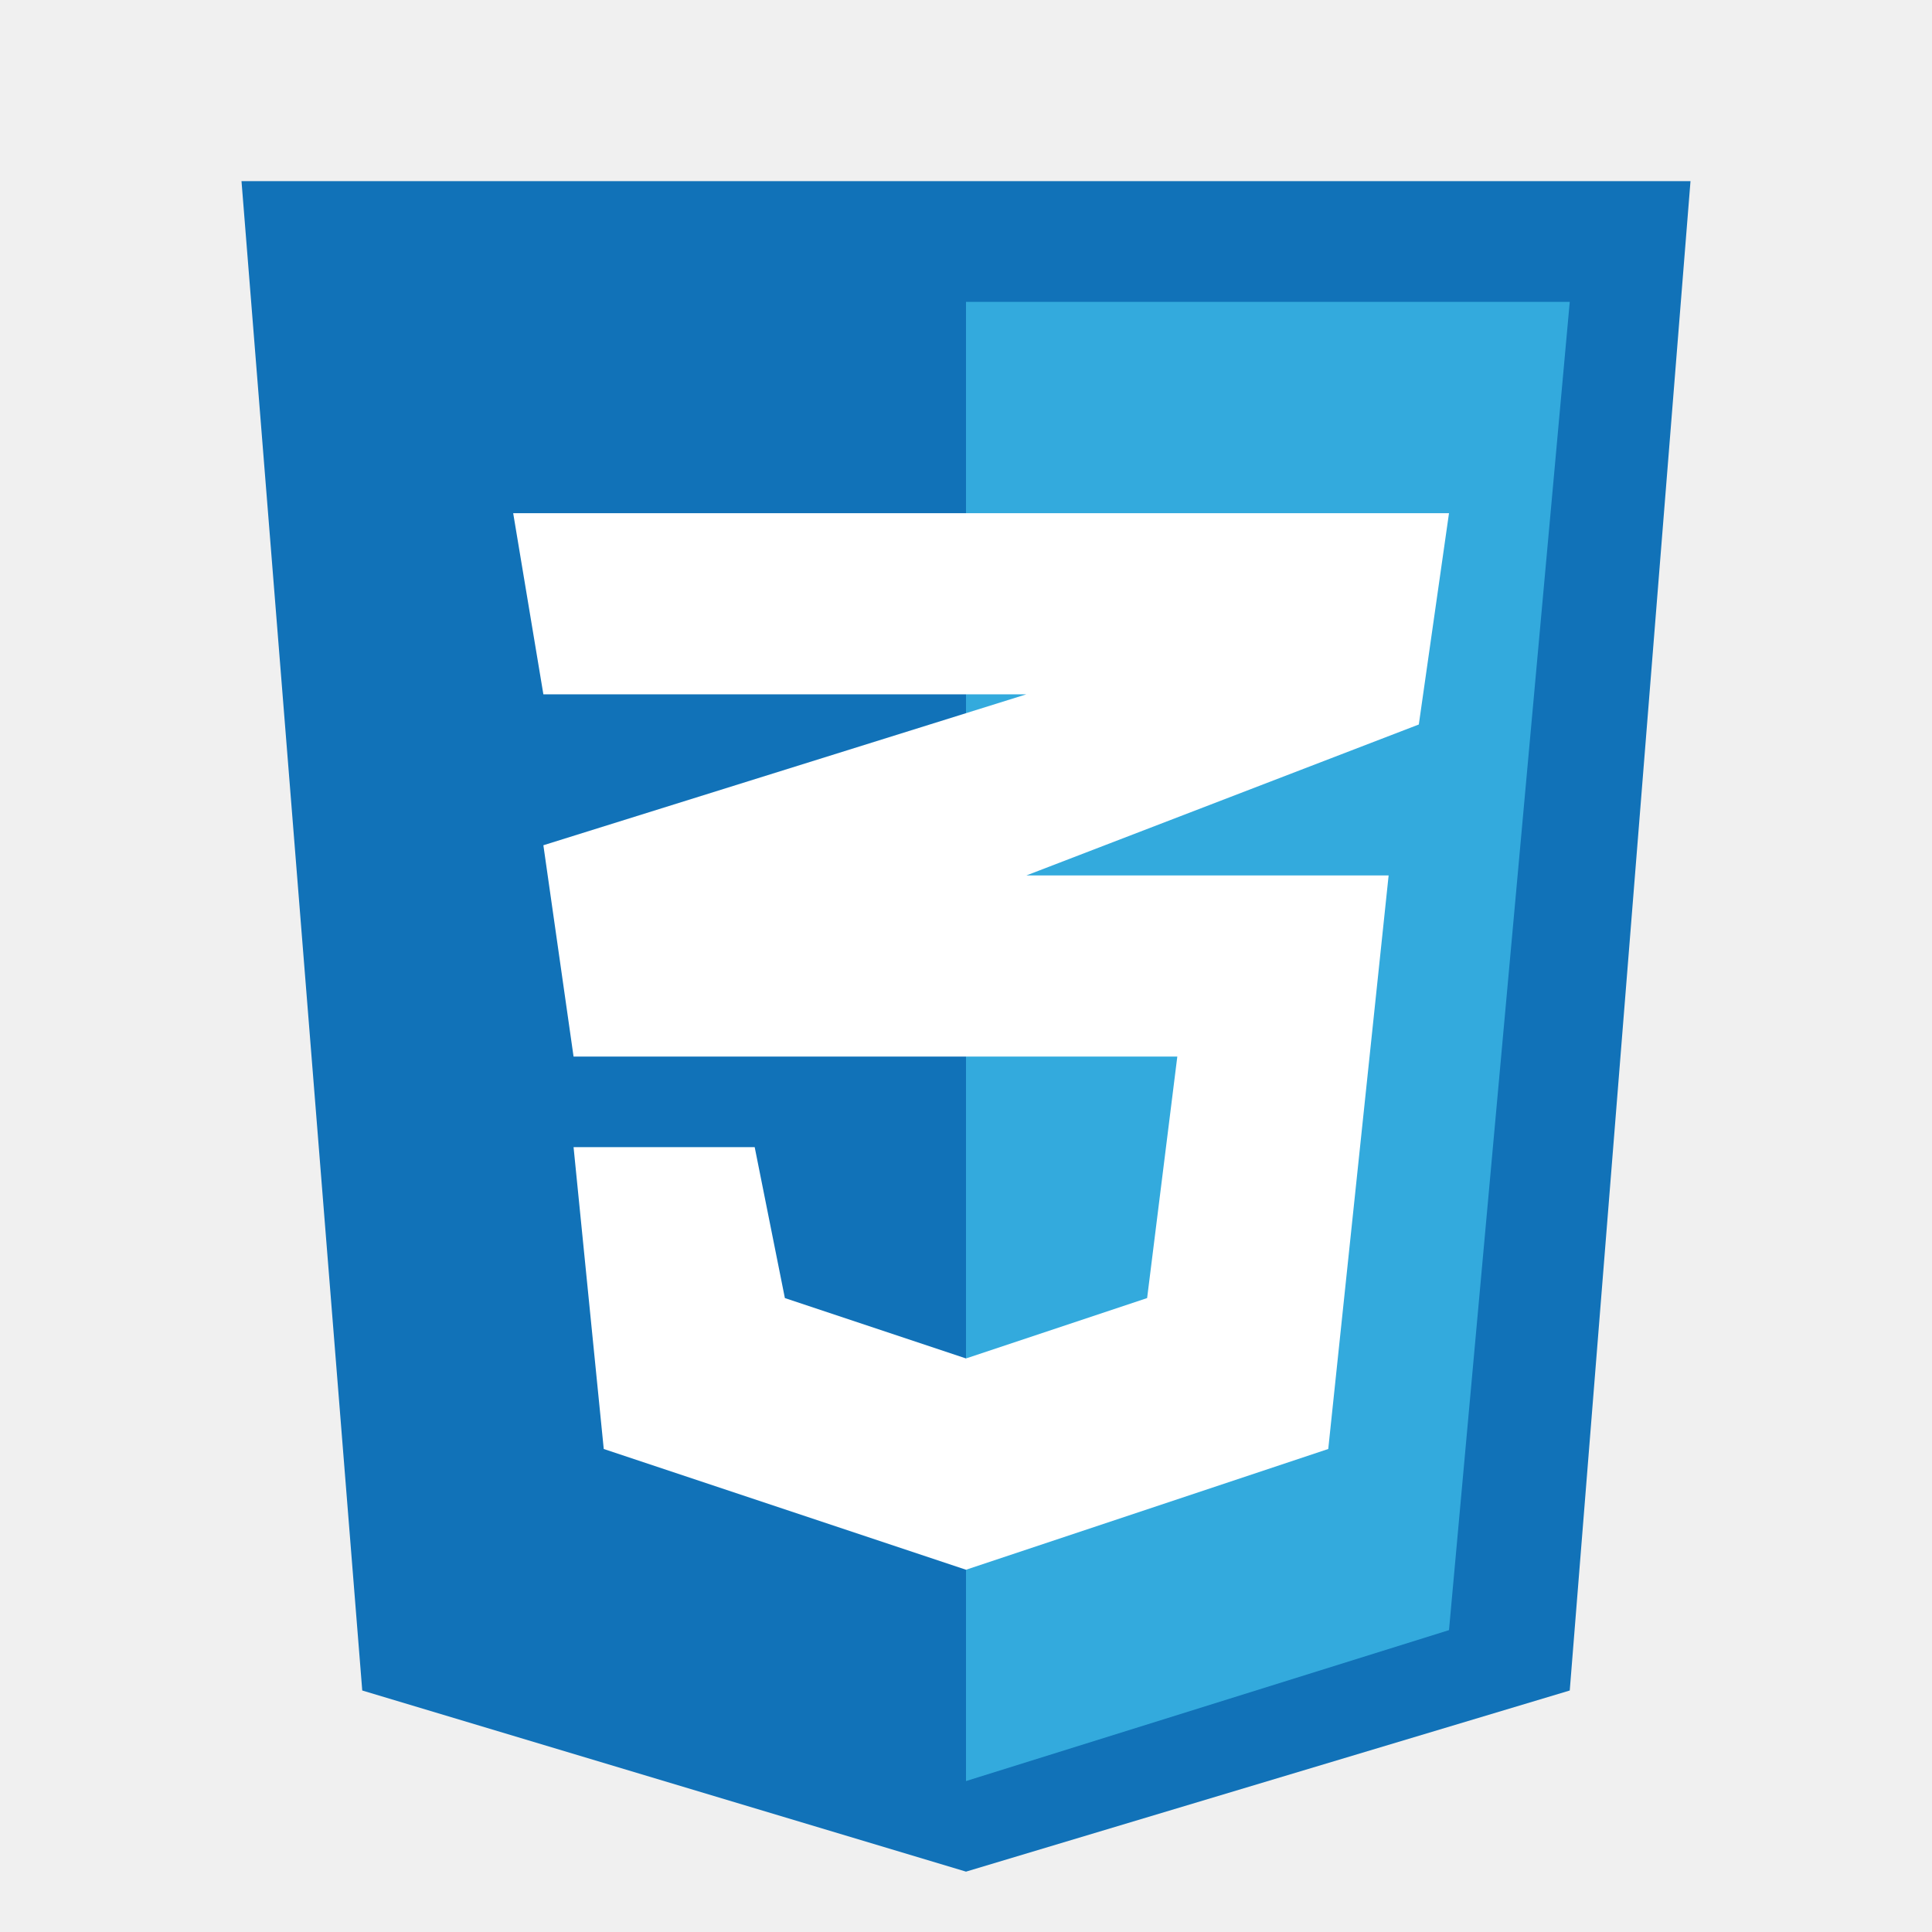
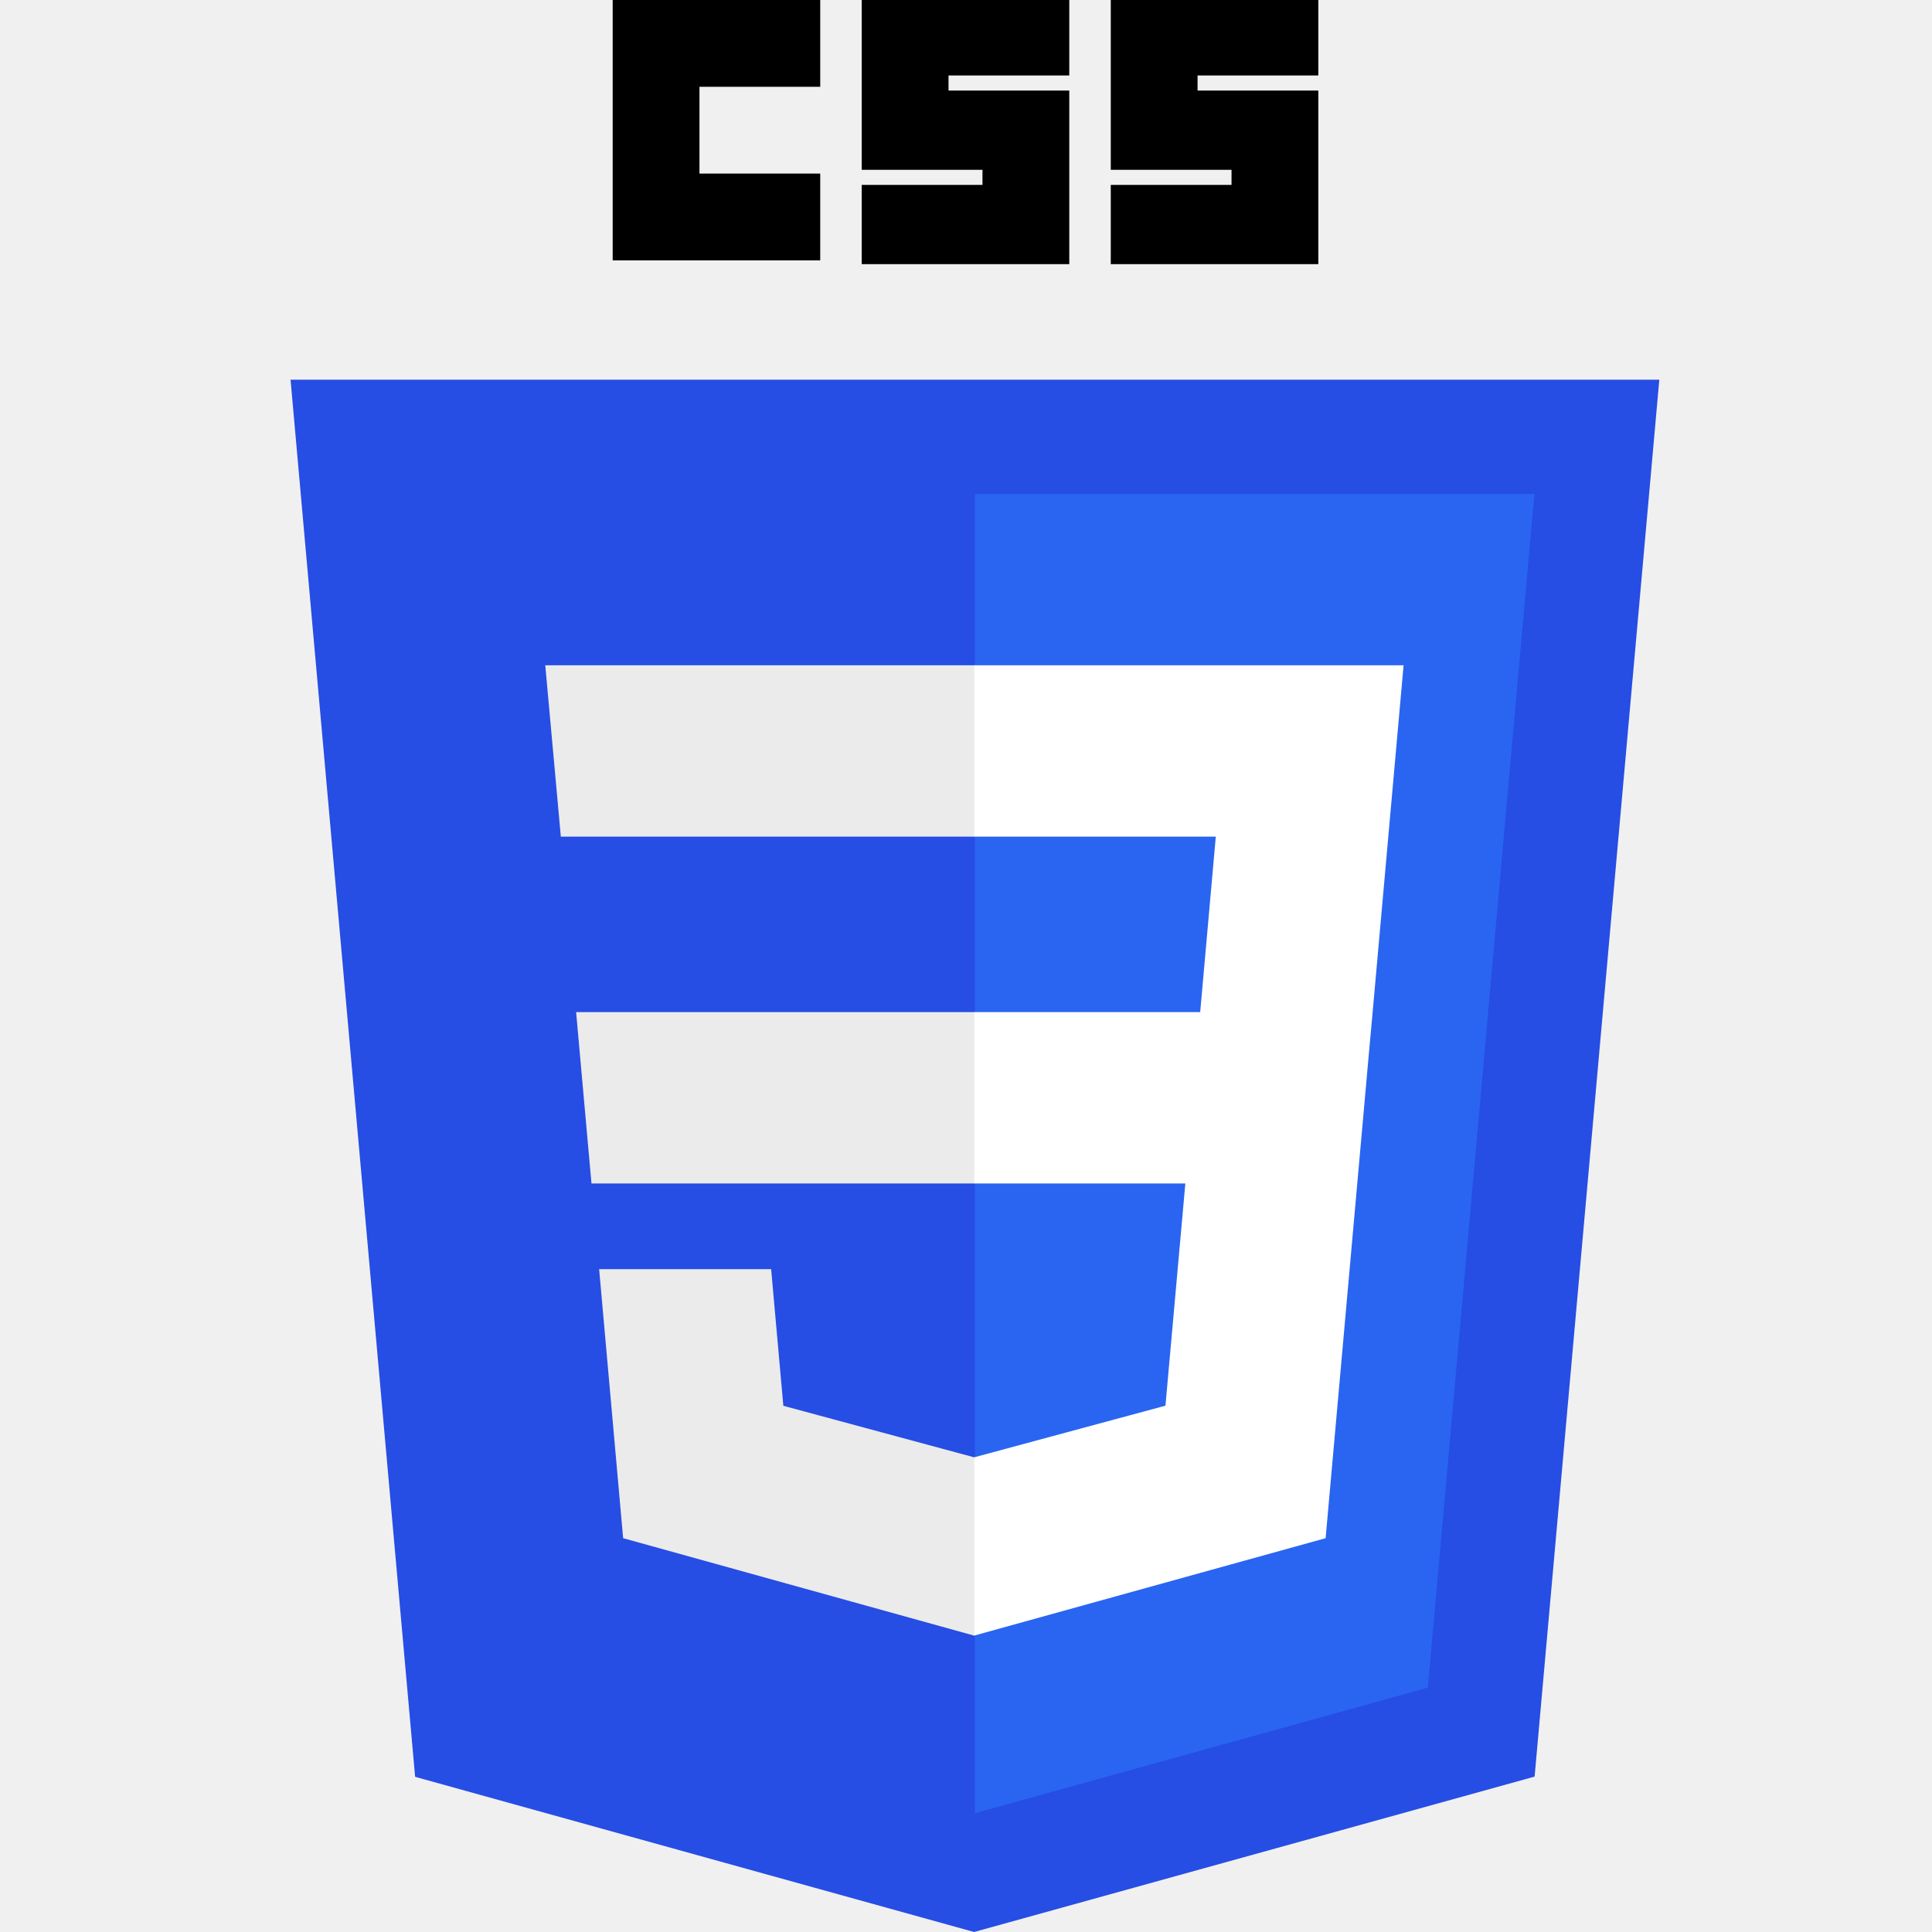
- <svg xmlns="http://www.w3.org/2000/svg" width="800px" height="800px" viewBox="0 0 32 32" fill="none">
-   <path d="M6 28L4 3H28L26 28L16 31L6 28Z" fill="#1172B8" />
-   <path d="M26 5H16V29.5L24 27L26 5Z" fill="#33AADD" />
-   <path d="M19.5 17.5H9.5L9 14L17 11.5H9L8.5 8.5H24L23.5 12L17 14.5H23L22 24L16 26L10 24L9.5 19H12.5L13 21.5L16 22.5L19 21.5L19.5 17.5Z" fill="white" />
+ <svg xmlns="http://www.w3.org/2000/svg" width="256" height="256" viewBox="0 0 240 240" id="svg3476" version="1.1">
+   <defs id="defs3478" />
+   <g id="layer1" transform="translate(-193.633,-548.3622)">
+     <g id="g3013" transform="matrix(0.46875,0,0,0.46875,194.7425,548.3622)">
+       <polygon id="polygon2989" points="107.644,470.877 74.633,100.62 437.367,100.62 404.321,470.819 255.778,512 " style="fill:#264de4" />
+       <polygon id="polygon2991" points="376.03,447.246 404.27,130.894 256,130.894 256,480.523 " style="fill:#2965f1" />
+       <polygon id="polygon2993" points="150.31,268.217 154.38,313.627 256,313.627 256,268.217 " style="fill:#ebebeb" />
+       <polygon id="polygon2995" points="146.26,221.716 256,221.716 256,176.305 255.843,176.305 142.132,176.305 " style="fill:#ebebeb" />
+       <polygon id="polygon2997" points="255.791,433.457 256,433.399 256,386.153 255.801,386.206 205.227,372.55 201.994,336.333 177.419,336.333 156.409,336.333 162.771,407.634 " style="fill:#ebebeb" />
+       <path id="path2999" d="m 160,0 h 55 v 23 h -32 v 23 h 32 v 23 h -55 z" />
+       <path id="path3001" d="m 226,0 h 55 v 20 h -32 v 4 h 32 V 70 H 226 V 49 h 32 v -4 h -32 z" />
+       <path id="path3003" d="m 292,0 h 55 v 20 h -32 v 4 h 32 V 70 H 292 V 49 h 32 v -4 h -32 z" />
+       <polygon id="polygon3005" points="369.597,176.305 255.843,176.305 255.843,221.716 319.831,221.716 315.699,268.217 255.843,268.217 255.843,313.627 311.761,313.627 306.49,372.521 255.843,386.191 255.843,433.435 348.937,407.634 349.62,399.962 360.291,280.411 361.399,268.217 " style="fill:#ffffff" />
+     </g>
+   </g>
</svg>
